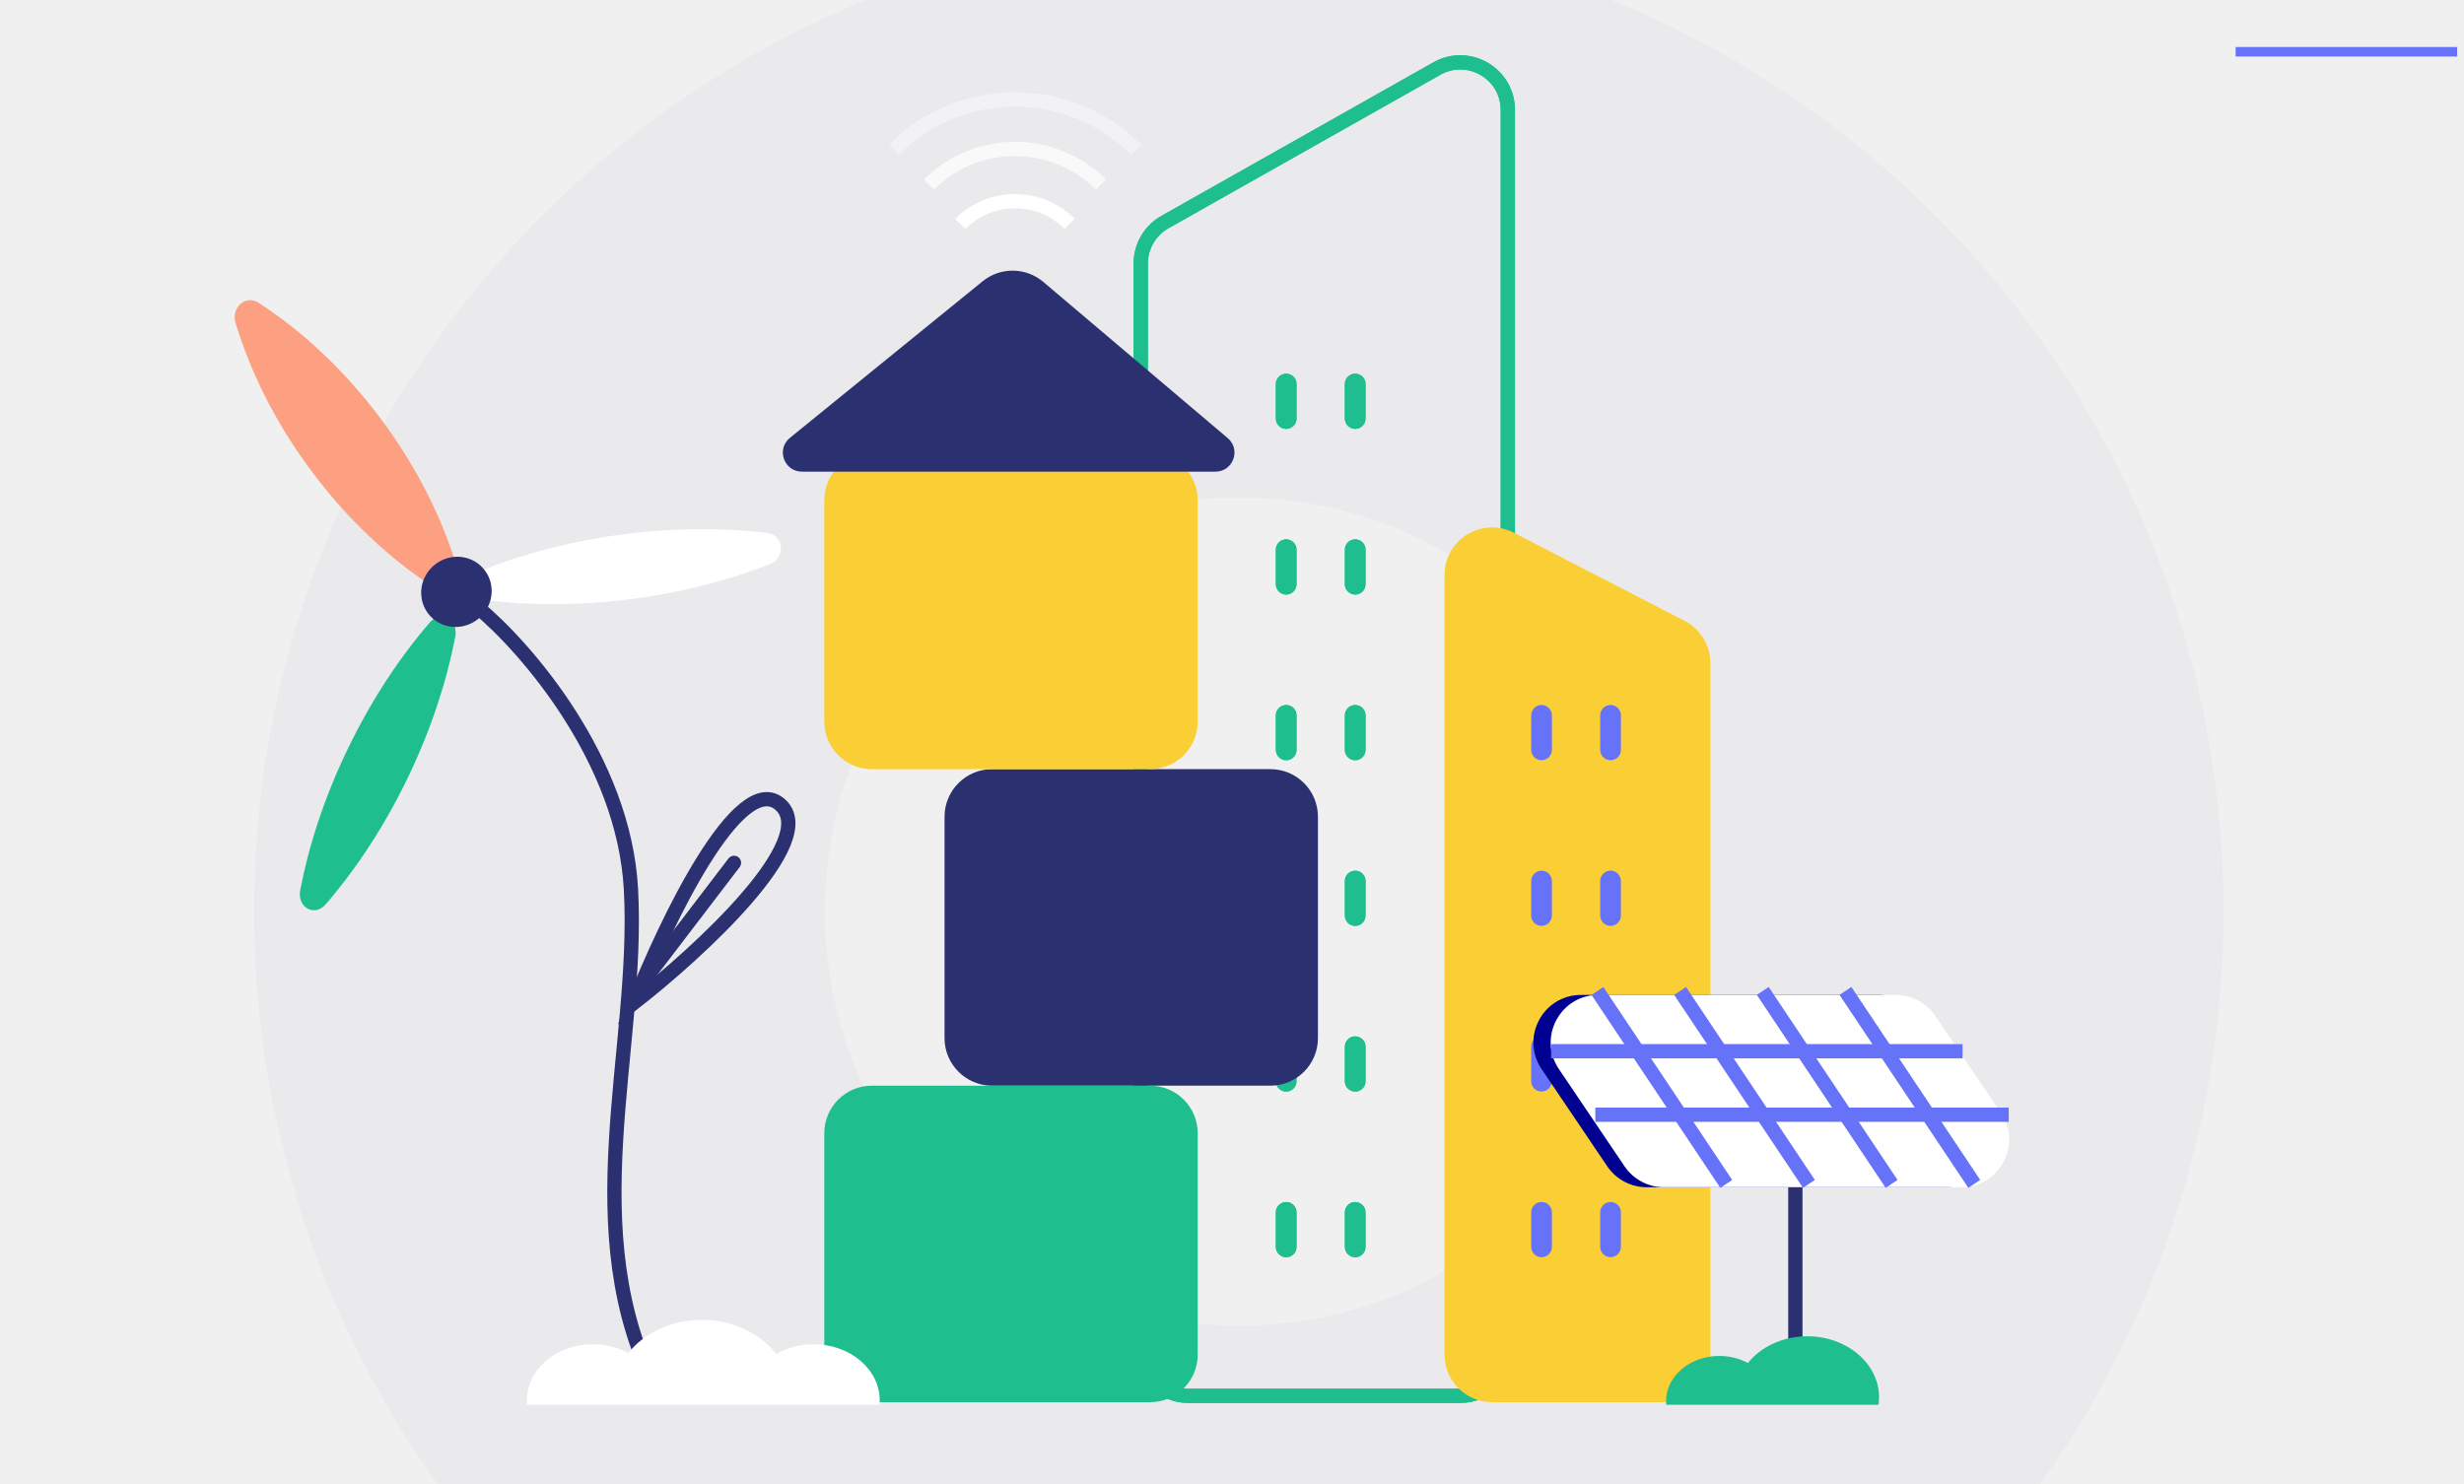
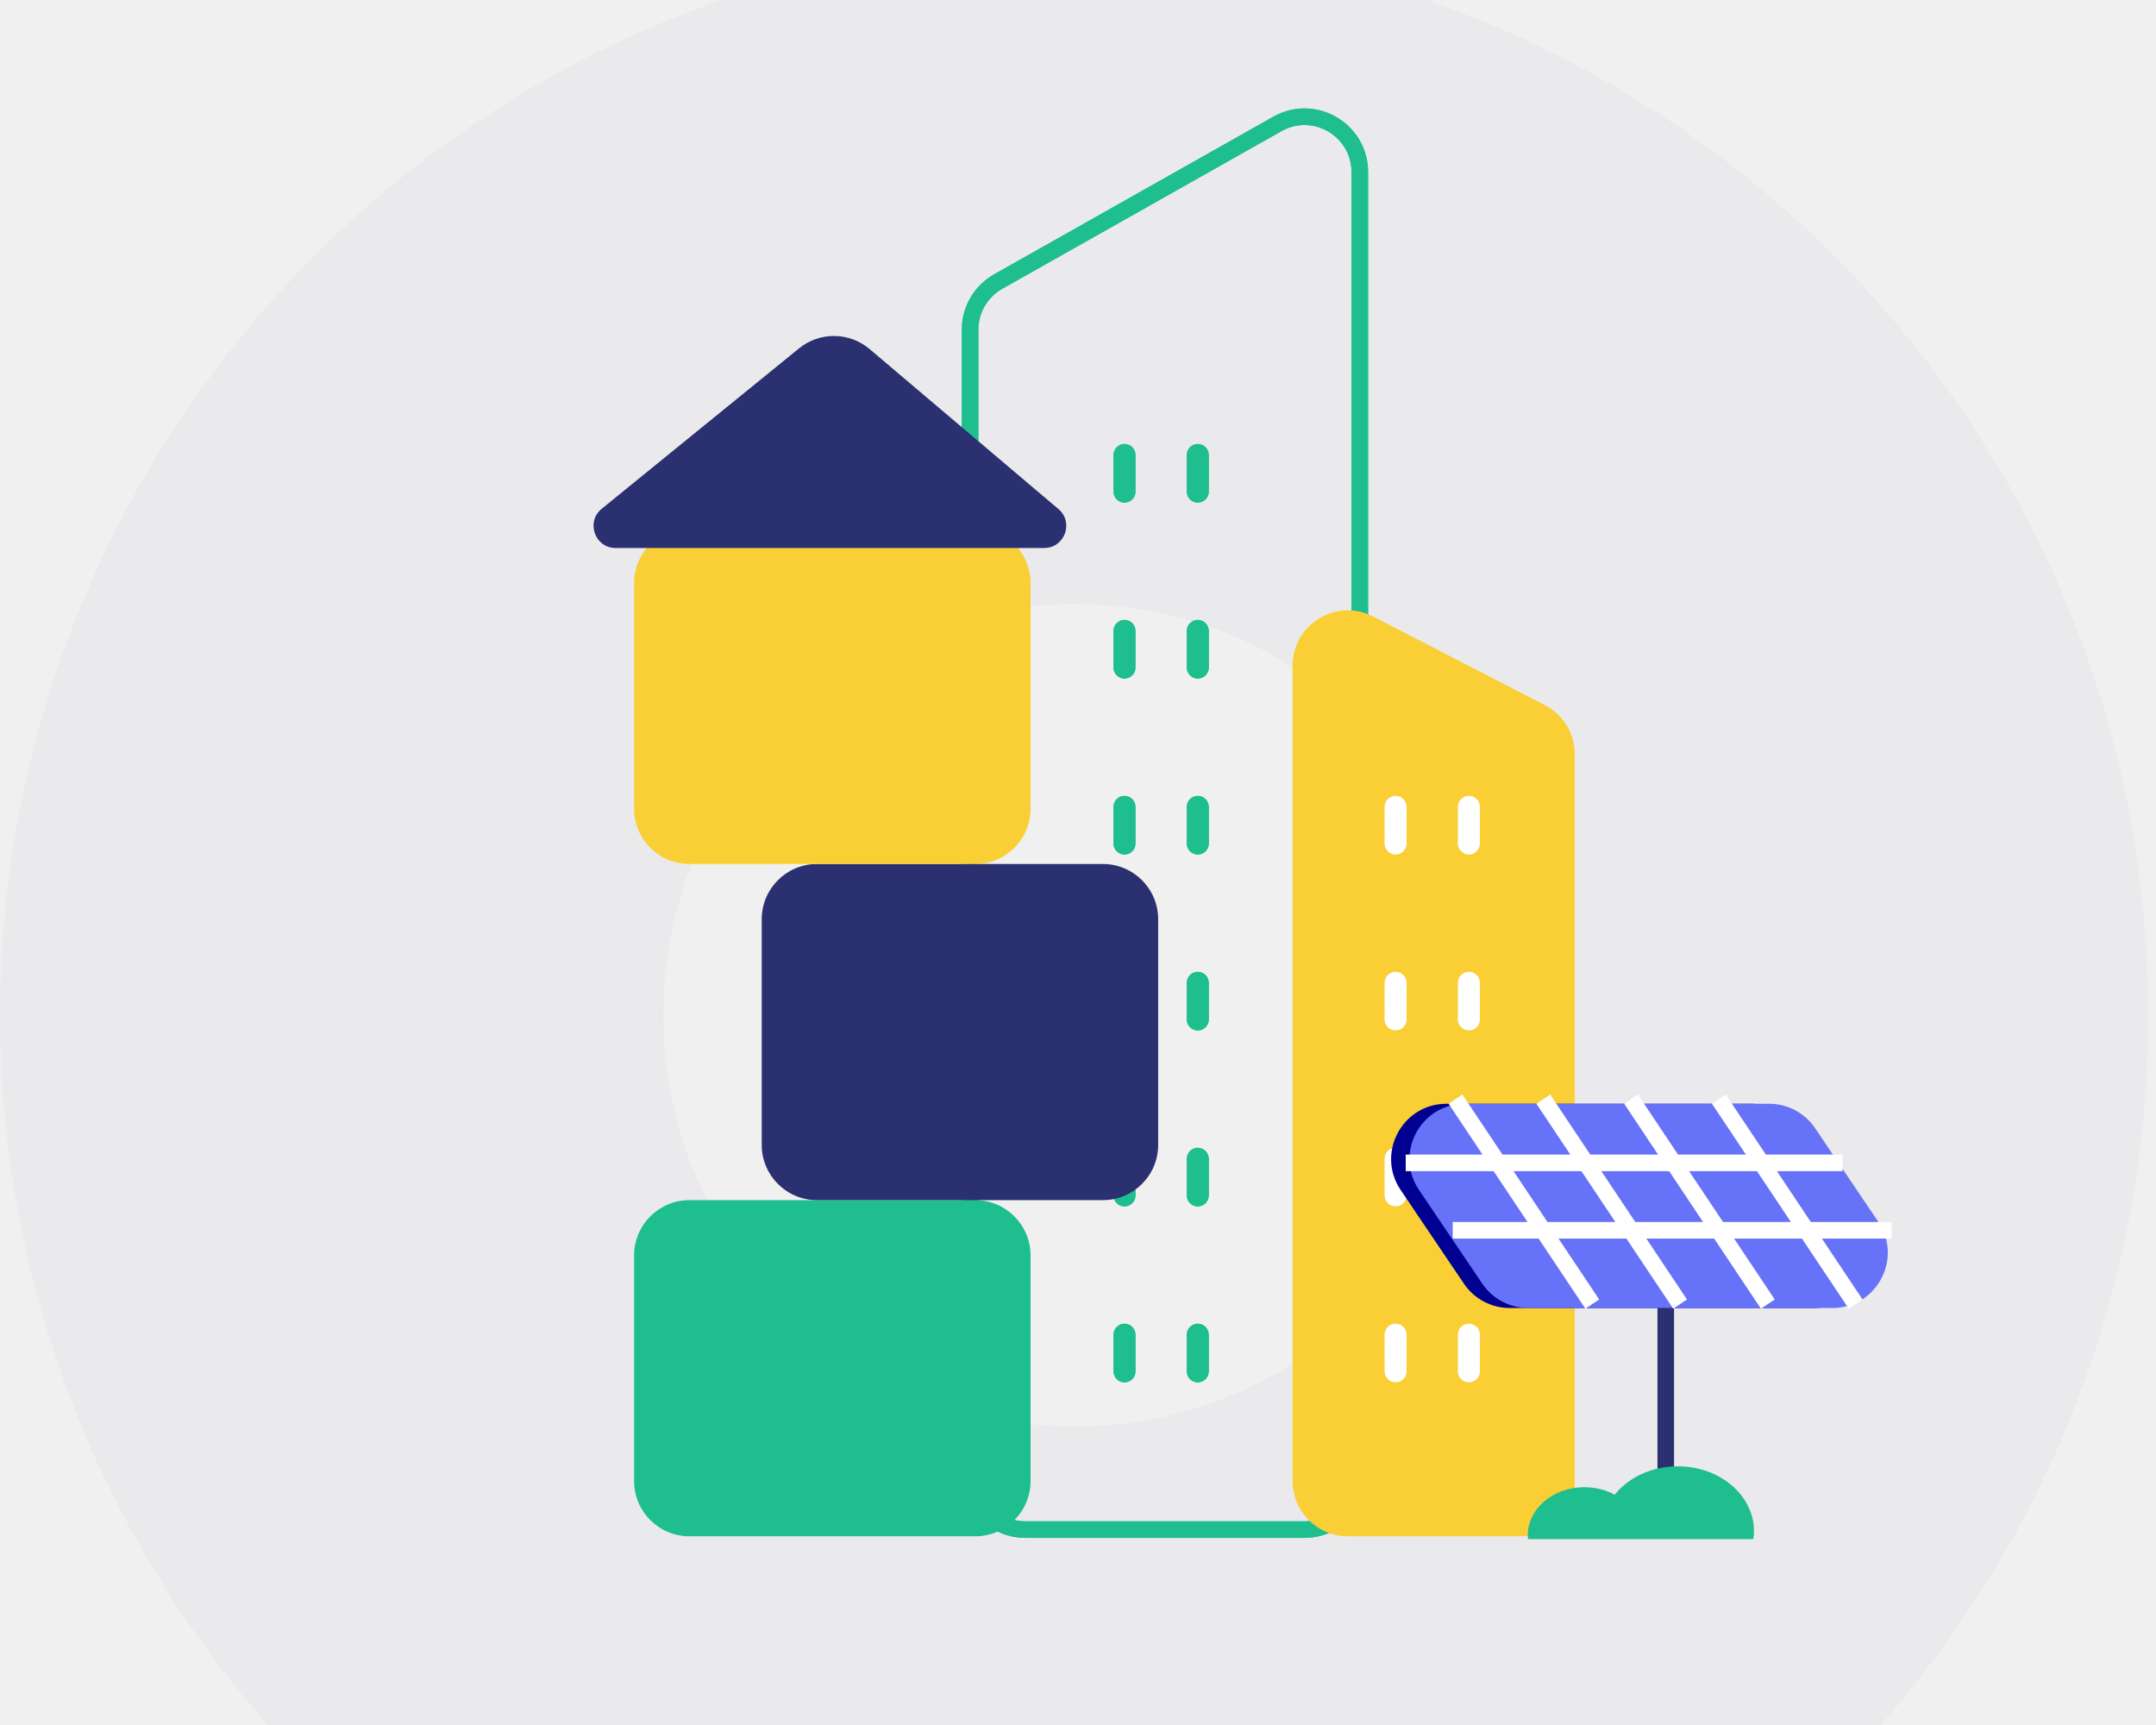
- <svg xmlns="http://www.w3.org/2000/svg" width="259" height="156" viewBox="0 0 259 156" fill="none">
-   <ellipse opacity="0.03" cx="130.22" cy="95.842" rx="73.511" ry="73.541" stroke="#2A3070" stroke-width="60" />
-   <path d="M100.934 23.535C104.11 20.357 109.26 20.357 112.436 23.535" stroke="white" stroke-width="1.5" />
-   <path opacity="0.7" d="M97.642 19.409C102.636 14.413 110.734 14.413 115.728 19.409" stroke="white" stroke-width="1.5" />
-   <path opacity="0.4" d="M93.963 15.727C100.989 8.698 112.381 8.698 119.407 15.727" stroke="white" stroke-width="1.5" />
-   <path d="M66.643 105.439C69.979 96.924 77.722 80.832 82.003 84.581C86.284 88.329 73.547 100.048 66.643 105.439Z" stroke="#2A3070" stroke-width="1.5" />
-   <line x1="0.75" y1="-0.75" x2="17.629" y2="-0.75" transform="matrix(0.608085 -0.796269 0.786377 0.600545 67.0244 105.204)" stroke="#2A3070" stroke-width="1.5" stroke-linecap="round" />
-   <path fill-rule="evenodd" clip-rule="evenodd" d="M45.61 61.769C46.969 62.652 48.532 61.285 48.034 59.638C46.453 54.409 43.777 49.053 40.031 44.036C36.237 38.955 31.805 34.834 27.187 31.834C25.828 30.951 24.265 32.318 24.763 33.965C26.344 39.194 29.02 44.549 32.767 49.567C36.56 54.648 40.992 58.769 45.61 61.769Z" fill="#FCA081" />
-   <path fill-rule="evenodd" clip-rule="evenodd" d="M50.981 59.837C49.261 60.51 49.489 62.914 51.291 63.128C55.914 63.678 60.961 63.669 66.197 63.004C71.515 62.329 76.494 61.045 80.915 59.313C82.635 58.639 82.407 56.236 80.605 56.021C75.982 55.471 70.935 55.481 65.699 56.146C60.381 56.821 55.402 58.105 50.981 59.837Z" fill="white" />
-   <path fill-rule="evenodd" clip-rule="evenodd" d="M31.561 93.552C31.204 95.397 33.058 96.444 34.24 95.071C37.471 91.321 40.439 86.812 42.887 81.724C45.282 76.745 46.931 71.728 47.852 66.968C48.209 65.123 46.355 64.076 45.173 65.449C41.942 69.199 38.974 73.709 36.526 78.796C34.131 83.775 32.482 88.791 31.561 93.552Z" fill="#1EBE8E" />
-   <path d="M50.569 60.274C51.603 61.66 51.303 63.666 49.862 64.751C48.42 65.836 46.418 65.562 45.384 64.177C44.35 62.792 44.65 60.785 46.091 59.7C47.533 58.615 49.535 58.889 50.569 60.274Z" fill="#2A3070" stroke="#2A3070" />
-   <path d="M50.199 63.845C55.269 68.054 65.591 79.878 66.323 93.502C67.238 110.532 60.263 129.44 69.166 146.404" stroke="#2A3070" stroke-width="1.5" />
-   <line x1="234.997" y1="5.444" x2="258.281" y2="5.444" stroke="#6672F8" />
-   <rect x="86.645" y="114.144" width="39.25" height="33.276" rx="5" fill="#1EBE8E" />
-   <rect x="134.107" y="74.123" width="2.176" height="5.806" rx="1.088" fill="#1EBE8E" />
-   <rect x="134.107" y="56.705" width="2.176" height="5.806" rx="1.088" fill="#1EBE8E" />
-   <rect x="134.108" y="39.288" width="2.176" height="5.806" rx="1.088" fill="#1EBE8E" />
-   <rect x="134.107" y="91.54" width="2.176" height="5.806" rx="1.088" fill="#1EBE8E" />
-   <rect x="134.107" y="108.959" width="2.176" height="5.806" rx="1.088" fill="#1EBE8E" />
-   <rect x="134.107" y="126.376" width="2.176" height="5.806" rx="1.088" fill="#1EBE8E" />
-   <rect x="141.362" y="74.123" width="2.176" height="5.806" rx="1.088" fill="#1EBE8E" />
-   <rect x="141.362" y="56.705" width="2.176" height="5.806" rx="1.088" fill="#1EBE8E" />
-   <rect x="141.362" y="39.288" width="2.176" height="5.806" rx="1.088" fill="#1EBE8E" />
-   <rect x="141.362" y="91.54" width="2.176" height="5.806" rx="1.088" fill="#1EBE8E" />
-   <rect x="141.362" y="108.959" width="2.176" height="5.806" rx="1.088" fill="#1EBE8E" />
-   <rect x="141.362" y="126.376" width="2.176" height="5.806" rx="1.088" fill="#1EBE8E" />
-   <path d="M119.908 27.7C119.908 25.896 120.88 24.233 122.45 23.346L151.035 7.21C154.368 5.328 158.493 7.737 158.493 11.564V141.754C158.493 144.516 156.254 146.754 153.493 146.754H124.908C122.147 146.754 119.908 144.516 119.908 141.754V27.7Z" stroke="#1EBE8E" stroke-width="1.5" />
-   <rect x="134.107" y="74.123" width="2.176" height="5.806" rx="1.088" fill="#1EBE8E" />
-   <rect x="134.107" y="56.705" width="2.176" height="5.806" rx="1.088" fill="#1EBE8E" />
-   <rect x="134.108" y="39.288" width="2.176" height="5.806" rx="1.088" fill="#1EBE8E" />
-   <rect x="134.107" y="91.54" width="2.176" height="5.806" rx="1.088" fill="#1EBE8E" />
-   <rect x="134.107" y="108.959" width="2.176" height="5.806" rx="1.088" fill="#1EBE8E" />
-   <rect x="134.107" y="126.376" width="2.176" height="5.806" rx="1.088" fill="#1EBE8E" />
-   <rect x="141.362" y="74.123" width="2.176" height="5.806" rx="1.088" fill="#1EBE8E" />
-   <rect x="141.362" y="56.705" width="2.176" height="5.806" rx="1.088" fill="#1EBE8E" />
-   <rect x="141.362" y="39.288" width="2.176" height="5.806" rx="1.088" fill="#1EBE8E" />
-   <rect x="141.362" y="91.54" width="2.176" height="5.806" rx="1.088" fill="#1EBE8E" />
-   <rect x="141.362" y="108.959" width="2.176" height="5.806" rx="1.088" fill="#1EBE8E" />
-   <rect x="141.362" y="126.376" width="2.176" height="5.806" rx="1.088" fill="#1EBE8E" />
-   <path d="M119.908 27.7C119.908 25.896 120.88 24.233 122.45 23.346L151.035 7.21C154.368 5.328 158.493 7.737 158.493 11.564V141.754C158.493 144.516 156.254 146.754 153.493 146.754H124.908C122.147 146.754 119.908 144.516 119.908 141.754V27.7Z" stroke="#1EBE8E" stroke-width="1.5" />
-   <path d="M179.781 69.715C179.781 67.844 178.736 66.13 177.074 65.272L159.133 56.013C155.805 54.295 151.84 56.711 151.84 60.456V142.42C151.84 145.181 154.079 147.42 156.84 147.42H174.781C177.542 147.42 179.781 145.181 179.781 142.42V69.715Z" fill="#FACF35" />
-   <rect x="99.284" y="80.866" width="39.25" height="33.276" rx="5" fill="#2A3070" />
-   <rect x="86.645" y="47.592" width="39.25" height="33.276" rx="5" fill="#FACF35" />
-   <path d="M103.283 29.576C105.15 28.058 107.832 28.086 109.668 29.641L129.05 46.061C130.471 47.265 129.62 49.587 127.757 49.587H84.293C82.41 49.587 81.57 47.222 83.031 46.035L103.283 29.576Z" fill="#2A3070" />
-   <rect x="160.949" y="74.12" width="2.176" height="5.806" rx="1.088" fill="#6672F8" />
-   <rect x="160.949" y="91.537" width="2.176" height="5.806" rx="1.088" fill="#6672F8" />
-   <rect x="160.949" y="108.955" width="2.176" height="5.806" rx="1.088" fill="#6672F8" />
-   <rect x="160.949" y="126.372" width="2.176" height="5.806" rx="1.088" fill="#6672F8" />
-   <rect x="168.203" y="74.12" width="2.176" height="5.806" rx="1.088" fill="#6672F8" />
-   <rect x="168.203" y="91.537" width="2.176" height="5.806" rx="1.088" fill="#6672F8" />
-   <rect x="168.203" y="108.955" width="2.176" height="5.806" rx="1.088" fill="#6672F8" />
-   <rect x="168.203" y="126.372" width="2.176" height="5.806" rx="1.088" fill="#6672F8" />
-   <line x1="188.715" y1="124.196" x2="188.715" y2="147.42" stroke="#2A3070" stroke-width="1.5" />
-   <path d="M162.043 112.399C159.801 109.078 162.18 104.601 166.187 104.601H197.462C199.123 104.601 200.676 105.426 201.606 106.803L208.506 117.022C210.748 120.342 208.369 124.82 204.362 124.82H173.087C171.426 124.82 169.873 123.994 168.943 122.618L162.043 112.399Z" fill="#000091" />
-   <path d="M163.861 112.399C161.619 109.078 163.998 104.601 168.005 104.601H199.28C200.942 104.601 202.495 105.426 203.424 106.803L210.324 117.022C212.567 120.342 210.188 124.82 206.181 124.82H174.905C173.244 124.82 171.691 123.994 170.761 122.618L163.861 112.399Z" fill="white" />
-   <line x1="163.043" y1="110.522" x2="206.294" y2="110.522" stroke="#6672F8" stroke-width="1.5" />
-   <line x1="167.69" y1="117.195" x2="211.144" y2="117.195" stroke="#6672F8" stroke-width="1.5" />
-   <line y1="-0.75" x2="24.39" y2="-0.75" transform="matrix(0.555195 0.83172 -0.83151 0.55551 167.287 104.601)" stroke="#6672F8" stroke-width="1.5" />
-   <line y1="-0.75" x2="24.39" y2="-0.75" transform="matrix(0.555195 0.83172 -0.83151 0.55551 175.978 104.601)" stroke="#6672F8" stroke-width="1.5" />
-   <line y1="-0.75" x2="24.39" y2="-0.75" transform="matrix(0.555195 0.831721 -0.83151 0.55551 184.667 104.601)" stroke="#6672F8" stroke-width="1.5" />
-   <line y1="-0.75" x2="24.39" y2="-0.75" transform="matrix(0.555194 0.831721 -0.831509 0.555511 193.359 104.601)" stroke="#6672F8" stroke-width="1.5" />
-   <path fill-rule="evenodd" clip-rule="evenodd" d="M92.449 147.695H55.401C55.386 147.54 55.379 147.384 55.379 147.226C55.379 143.971 58.484 141.332 62.315 141.332C63.684 141.332 64.962 141.669 66.037 142.252C67.719 140.149 70.556 138.769 73.773 138.769C77.05 138.769 79.933 140.201 81.603 142.37C82.72 141.715 84.075 141.332 85.535 141.332C89.366 141.332 92.471 143.971 92.471 147.226C92.471 147.384 92.463 147.54 92.449 147.695Z" fill="white" />
-   <path fill-rule="evenodd" clip-rule="evenodd" d="M175.142 147.695H197.458C197.496 147.435 197.515 147.171 197.515 146.902C197.515 143.361 194.138 140.49 189.971 140.49C187.375 140.49 185.085 141.604 183.727 143.301C182.859 142.83 181.828 142.558 180.722 142.558C177.631 142.558 175.125 144.688 175.125 147.315C175.125 147.443 175.13 147.57 175.142 147.695Z" fill="#1EBE8E" />
+ <svg xmlns="http://www.w3.org/2000/svg" width="195" height="156" viewBox="0 0 195 156" fill="none">
+   <ellipse opacity="0.03" cx="97.156" cy="91.816" rx="67.156" ry="67.184" stroke="#2A3070" stroke-width="60" />
+   <rect x="57.352" y="108.535" width="35.857" height="30.4" rx="5" fill="#1EBE8E" />
+   <rect x="100.711" y="71.975" width="1.988" height="5.304" rx="0.994" fill="#1EBE8E" />
+   <rect x="100.711" y="56.062" width="1.988" height="5.304" rx="0.994" fill="#1EBE8E" />
+   <rect x="100.711" y="40.151" width="1.988" height="5.304" rx="0.994" fill="#1EBE8E" />
+   <rect x="100.711" y="87.886" width="1.988" height="5.304" rx="0.994" fill="#1EBE8E" />
+   <rect x="100.711" y="103.799" width="1.988" height="5.304" rx="0.994" fill="#1EBE8E" />
+   <rect x="100.711" y="119.71" width="1.988" height="5.304" rx="0.994" fill="#1EBE8E" />
+   <rect x="107.34" y="71.975" width="1.988" height="5.304" rx="0.994" fill="#1EBE8E" />
+   <rect x="107.34" y="56.062" width="1.988" height="5.304" rx="0.994" fill="#1EBE8E" />
+   <rect x="107.34" y="40.151" width="1.988" height="5.304" rx="0.994" fill="#1EBE8E" />
+   <rect x="107.34" y="87.886" width="1.988" height="5.304" rx="0.994" fill="#1EBE8E" />
+   <rect x="107.34" y="103.799" width="1.988" height="5.304" rx="0.994" fill="#1EBE8E" />
+   <rect x="107.34" y="119.71" width="1.988" height="5.304" rx="0.994" fill="#1EBE8E" />
+   <path d="M87.738 29.817C87.738 28.014 88.71 26.35 90.28 25.463L115.53 11.21C118.863 9.328 122.988 11.737 122.988 15.564V133.328C122.988 136.089 120.749 138.327 117.988 138.327H92.738C89.977 138.327 87.738 136.089 87.738 133.327V29.817Z" stroke="#1EBE8E" stroke-width="1.5" />
+   <rect x="100.711" y="71.975" width="1.988" height="5.304" rx="0.994" fill="#1EBE8E" />
+   <rect x="100.711" y="56.062" width="1.988" height="5.304" rx="0.994" fill="#1EBE8E" />
+   <rect x="100.711" y="40.151" width="1.988" height="5.304" rx="0.994" fill="#1EBE8E" />
+   <rect x="100.711" y="87.886" width="1.988" height="5.304" rx="0.994" fill="#1EBE8E" />
+   <rect x="100.711" y="103.799" width="1.988" height="5.304" rx="0.994" fill="#1EBE8E" />
+   <rect x="100.711" y="119.71" width="1.988" height="5.304" rx="0.994" fill="#1EBE8E" />
+   <rect x="107.34" y="71.975" width="1.988" height="5.304" rx="0.994" fill="#1EBE8E" />
+   <rect x="107.34" y="56.062" width="1.988" height="5.304" rx="0.994" fill="#1EBE8E" />
+   <rect x="107.34" y="40.151" width="1.988" height="5.304" rx="0.994" fill="#1EBE8E" />
+   <rect x="107.34" y="87.886" width="1.988" height="5.304" rx="0.994" fill="#1EBE8E" />
+   <rect x="107.34" y="103.799" width="1.988" height="5.304" rx="0.994" fill="#1EBE8E" />
+   <rect x="107.34" y="119.71" width="1.988" height="5.304" rx="0.994" fill="#1EBE8E" />
+   <path d="M87.738 29.817C87.738 28.014 88.71 26.35 90.28 25.463L115.53 11.21C118.863 9.328 122.988 11.737 122.988 15.564V133.328C122.988 136.089 120.749 138.327 117.988 138.327H92.738C89.977 138.327 87.738 136.089 87.738 133.327V29.817Z" stroke="#1EBE8E" stroke-width="1.5" />
+   <path d="M142.434 68.212C142.434 66.341 141.389 64.626 139.727 63.768L124.201 55.756C120.873 54.038 116.908 56.454 116.908 60.199V133.936C116.908 136.697 119.147 138.936 121.908 138.936H137.434C140.195 138.936 142.434 136.697 142.434 133.936V68.212Z" fill="#FACF35" />
+   <rect x="68.894" y="78.135" width="35.857" height="30.4" rx="5" fill="#2A3070" />
+   <rect x="57.352" y="47.737" width="35.857" height="30.4" rx="5" fill="#FACF35" />
+   <path d="M72.269 31.505C74.136 29.987 76.819 30.015 78.655 31.57L95.728 46.034C97.149 47.238 96.298 49.56 94.435 49.56H55.687C53.804 49.56 52.964 47.195 54.425 46.008L72.269 31.505Z" fill="#2A3070" />
+   <rect x="125.23" y="71.973" width="1.988" height="5.304" rx="0.994" fill="white" />
+   <rect x="125.23" y="87.884" width="1.988" height="5.304" rx="0.994" fill="white" />
+   <rect x="125.23" y="103.796" width="1.988" height="5.304" rx="0.994" fill="white" />
+   <rect x="125.23" y="119.707" width="1.988" height="5.304" rx="0.994" fill="white" />
+   <rect x="131.859" y="71.973" width="1.988" height="5.304" rx="0.994" fill="white" />
+   <rect x="131.859" y="87.884" width="1.988" height="5.304" rx="0.994" fill="white" />
+   <rect x="131.859" y="103.796" width="1.988" height="5.304" rx="0.994" fill="white" />
+   <rect x="131.859" y="119.707" width="1.988" height="5.304" rx="0.994" fill="white" />
+   <line x1="150.66" y1="117.719" x2="150.66" y2="138.935" stroke="#2A3070" stroke-width="1.5" />
+   <path d="M126.683 107.616C124.441 104.296 126.82 99.818 130.827 99.818H158.356C160.017 99.818 161.57 100.644 162.5 102.02L168.22 110.492C170.462 113.812 168.083 118.29 164.076 118.29H136.547C134.886 118.29 133.333 117.464 132.404 116.088L126.683 107.616Z" fill="#000091" />
+   <path d="M128.344 107.616C126.101 104.295 128.481 99.818 132.487 99.818H160.016C161.678 99.818 163.23 100.643 164.16 102.02L169.88 110.491C172.122 113.812 169.743 118.289 165.736 118.289H138.208C136.546 118.289 134.993 117.464 134.064 116.087L128.344 107.616Z" fill="#6672F8" />
+   <line x1="127.141" y1="105.163" x2="166.653" y2="105.163" stroke="white" stroke-width="1.5" />
+   <line x1="131.391" y1="111.26" x2="171.087" y2="111.26" stroke="white" stroke-width="1.5" />
+   <line y1="-0.75" x2="22.282" y2="-0.75" transform="matrix(0.555195 0.83172 -0.83151 0.55551 131.02 99.8181)" stroke="white" stroke-width="1.5" />
+   <line y1="-0.75" x2="22.282" y2="-0.75" transform="matrix(0.555195 0.83172 -0.83151 0.55551 138.961 99.8181)" stroke="white" stroke-width="1.5" />
+   <line y1="-0.75" x2="22.282" y2="-0.75" transform="matrix(0.555195 0.831721 -0.83151 0.55551 146.898 99.8181)" stroke="white" stroke-width="1.5" />
+   <line y1="-0.75" x2="22.282" y2="-0.75" transform="matrix(0.555194 0.831721 -0.831509 0.555511 154.84 99.8181)" stroke="white" stroke-width="1.5" />
+   <path fill-rule="evenodd" clip-rule="evenodd" d="M138.196 139.186H158.585C158.62 138.949 158.637 138.708 158.637 138.462C158.637 135.227 155.551 132.605 151.745 132.605C149.373 132.605 147.281 133.623 146.04 135.173C145.247 134.743 144.305 134.494 143.294 134.494C140.469 134.494 138.18 136.439 138.18 138.84C138.18 138.956 138.185 139.072 138.196 139.186Z" fill="#1EBE8E" />
</svg>
